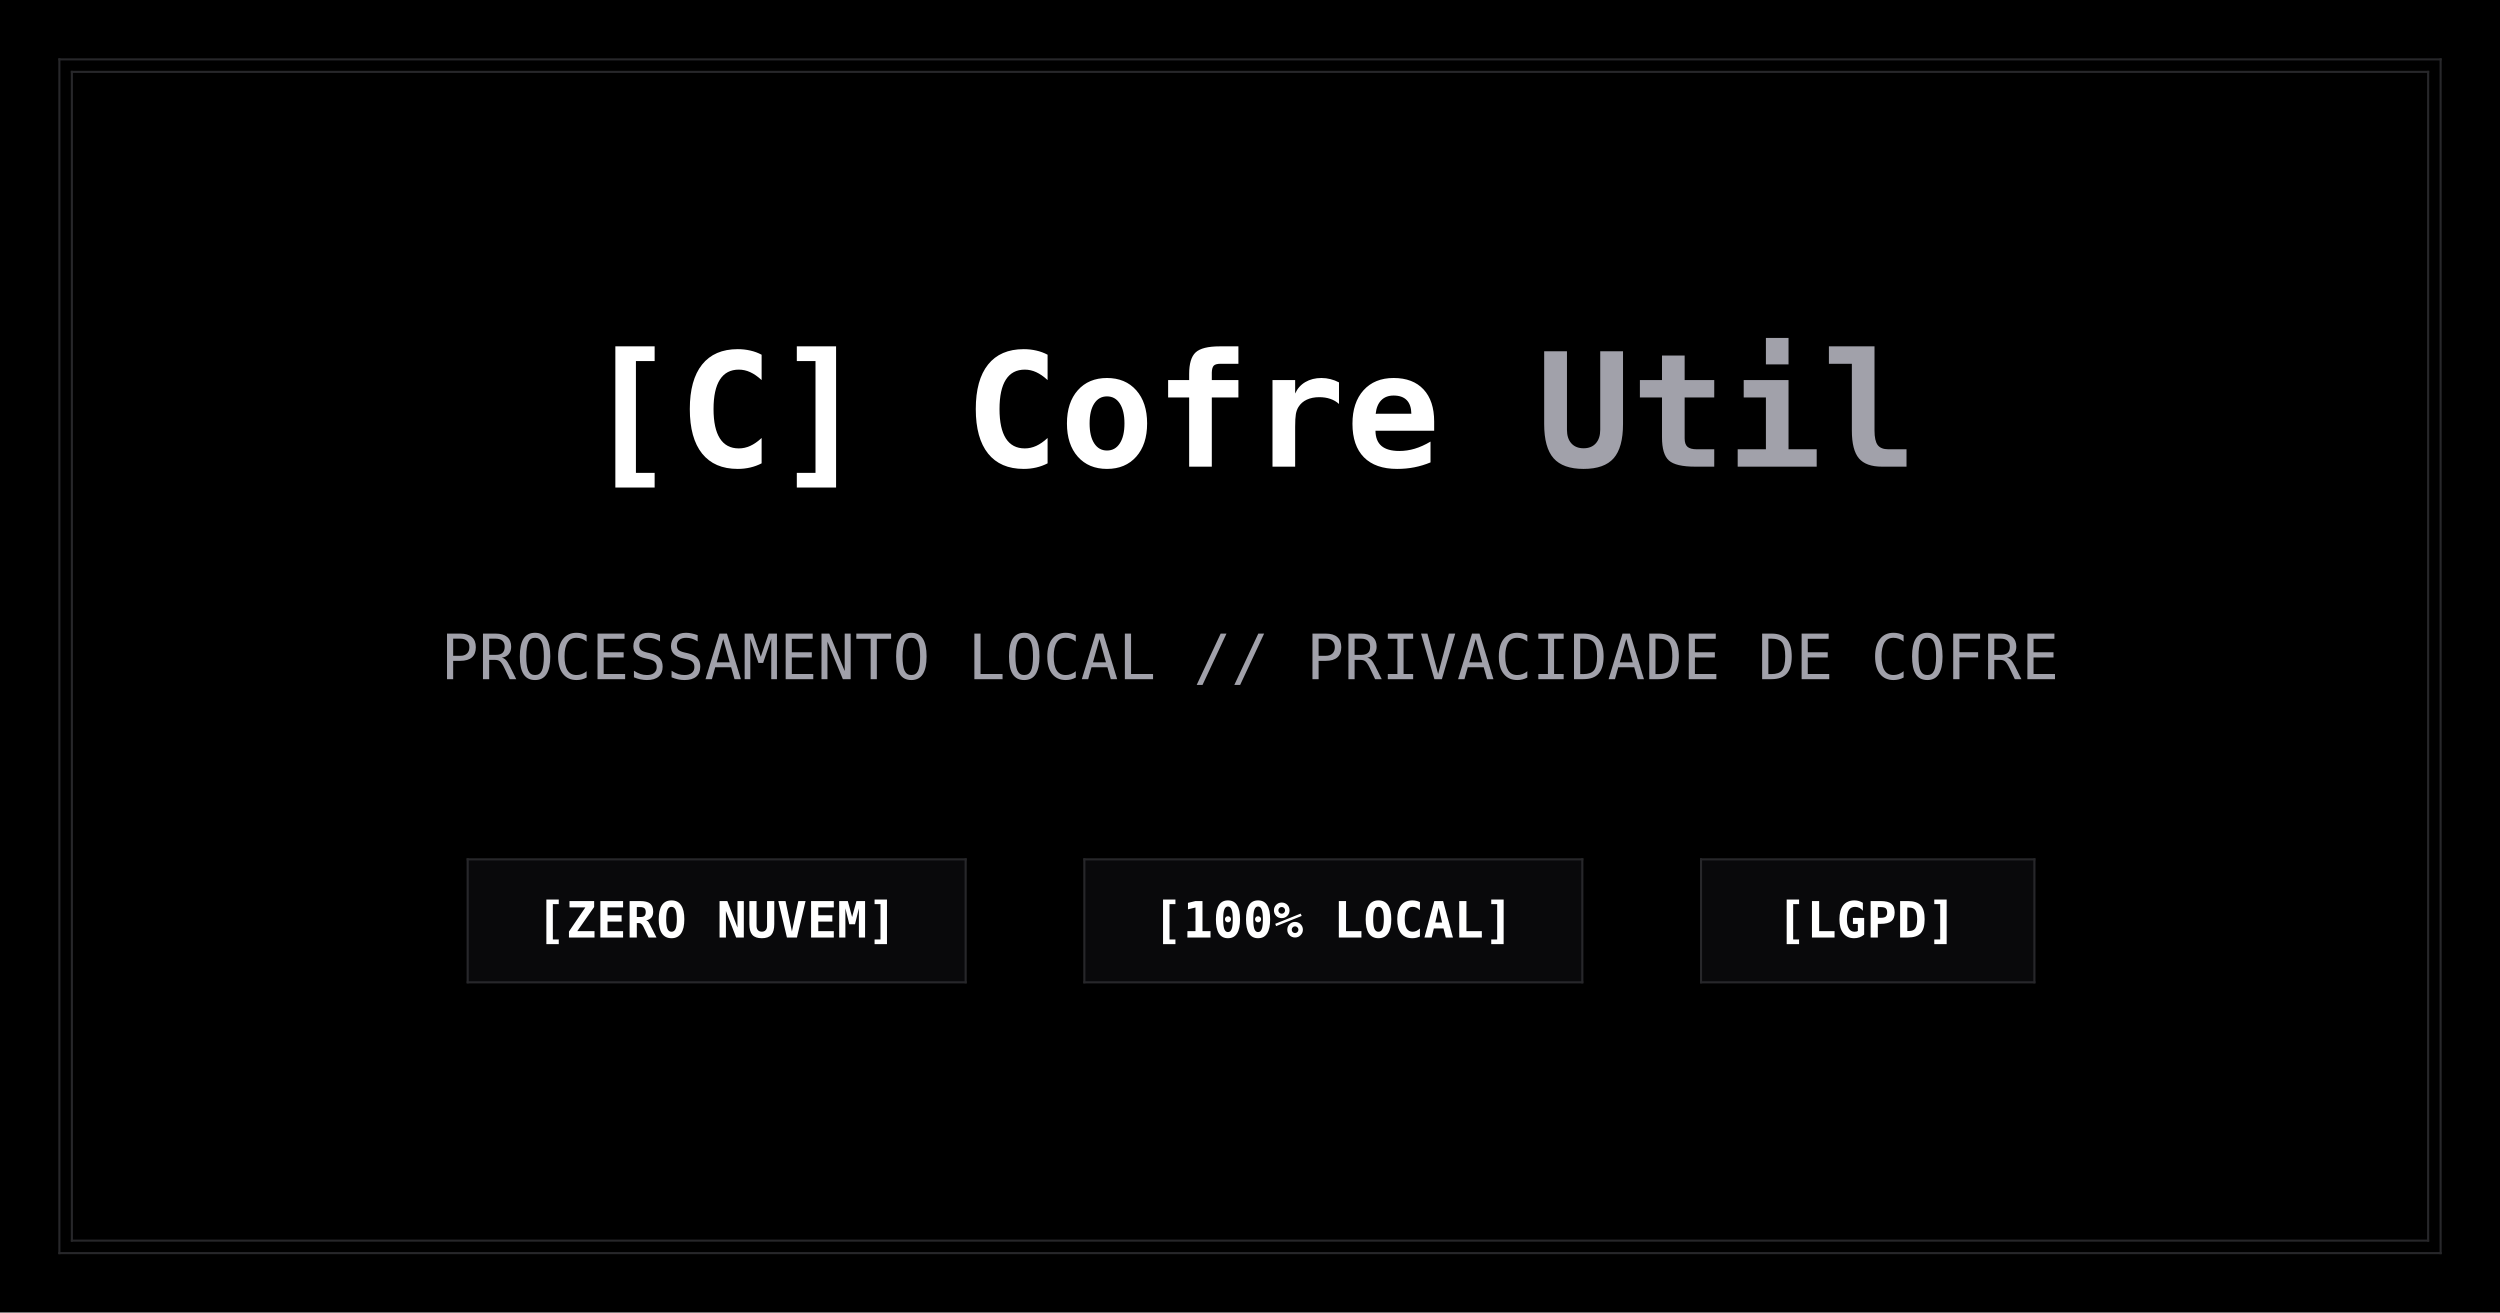
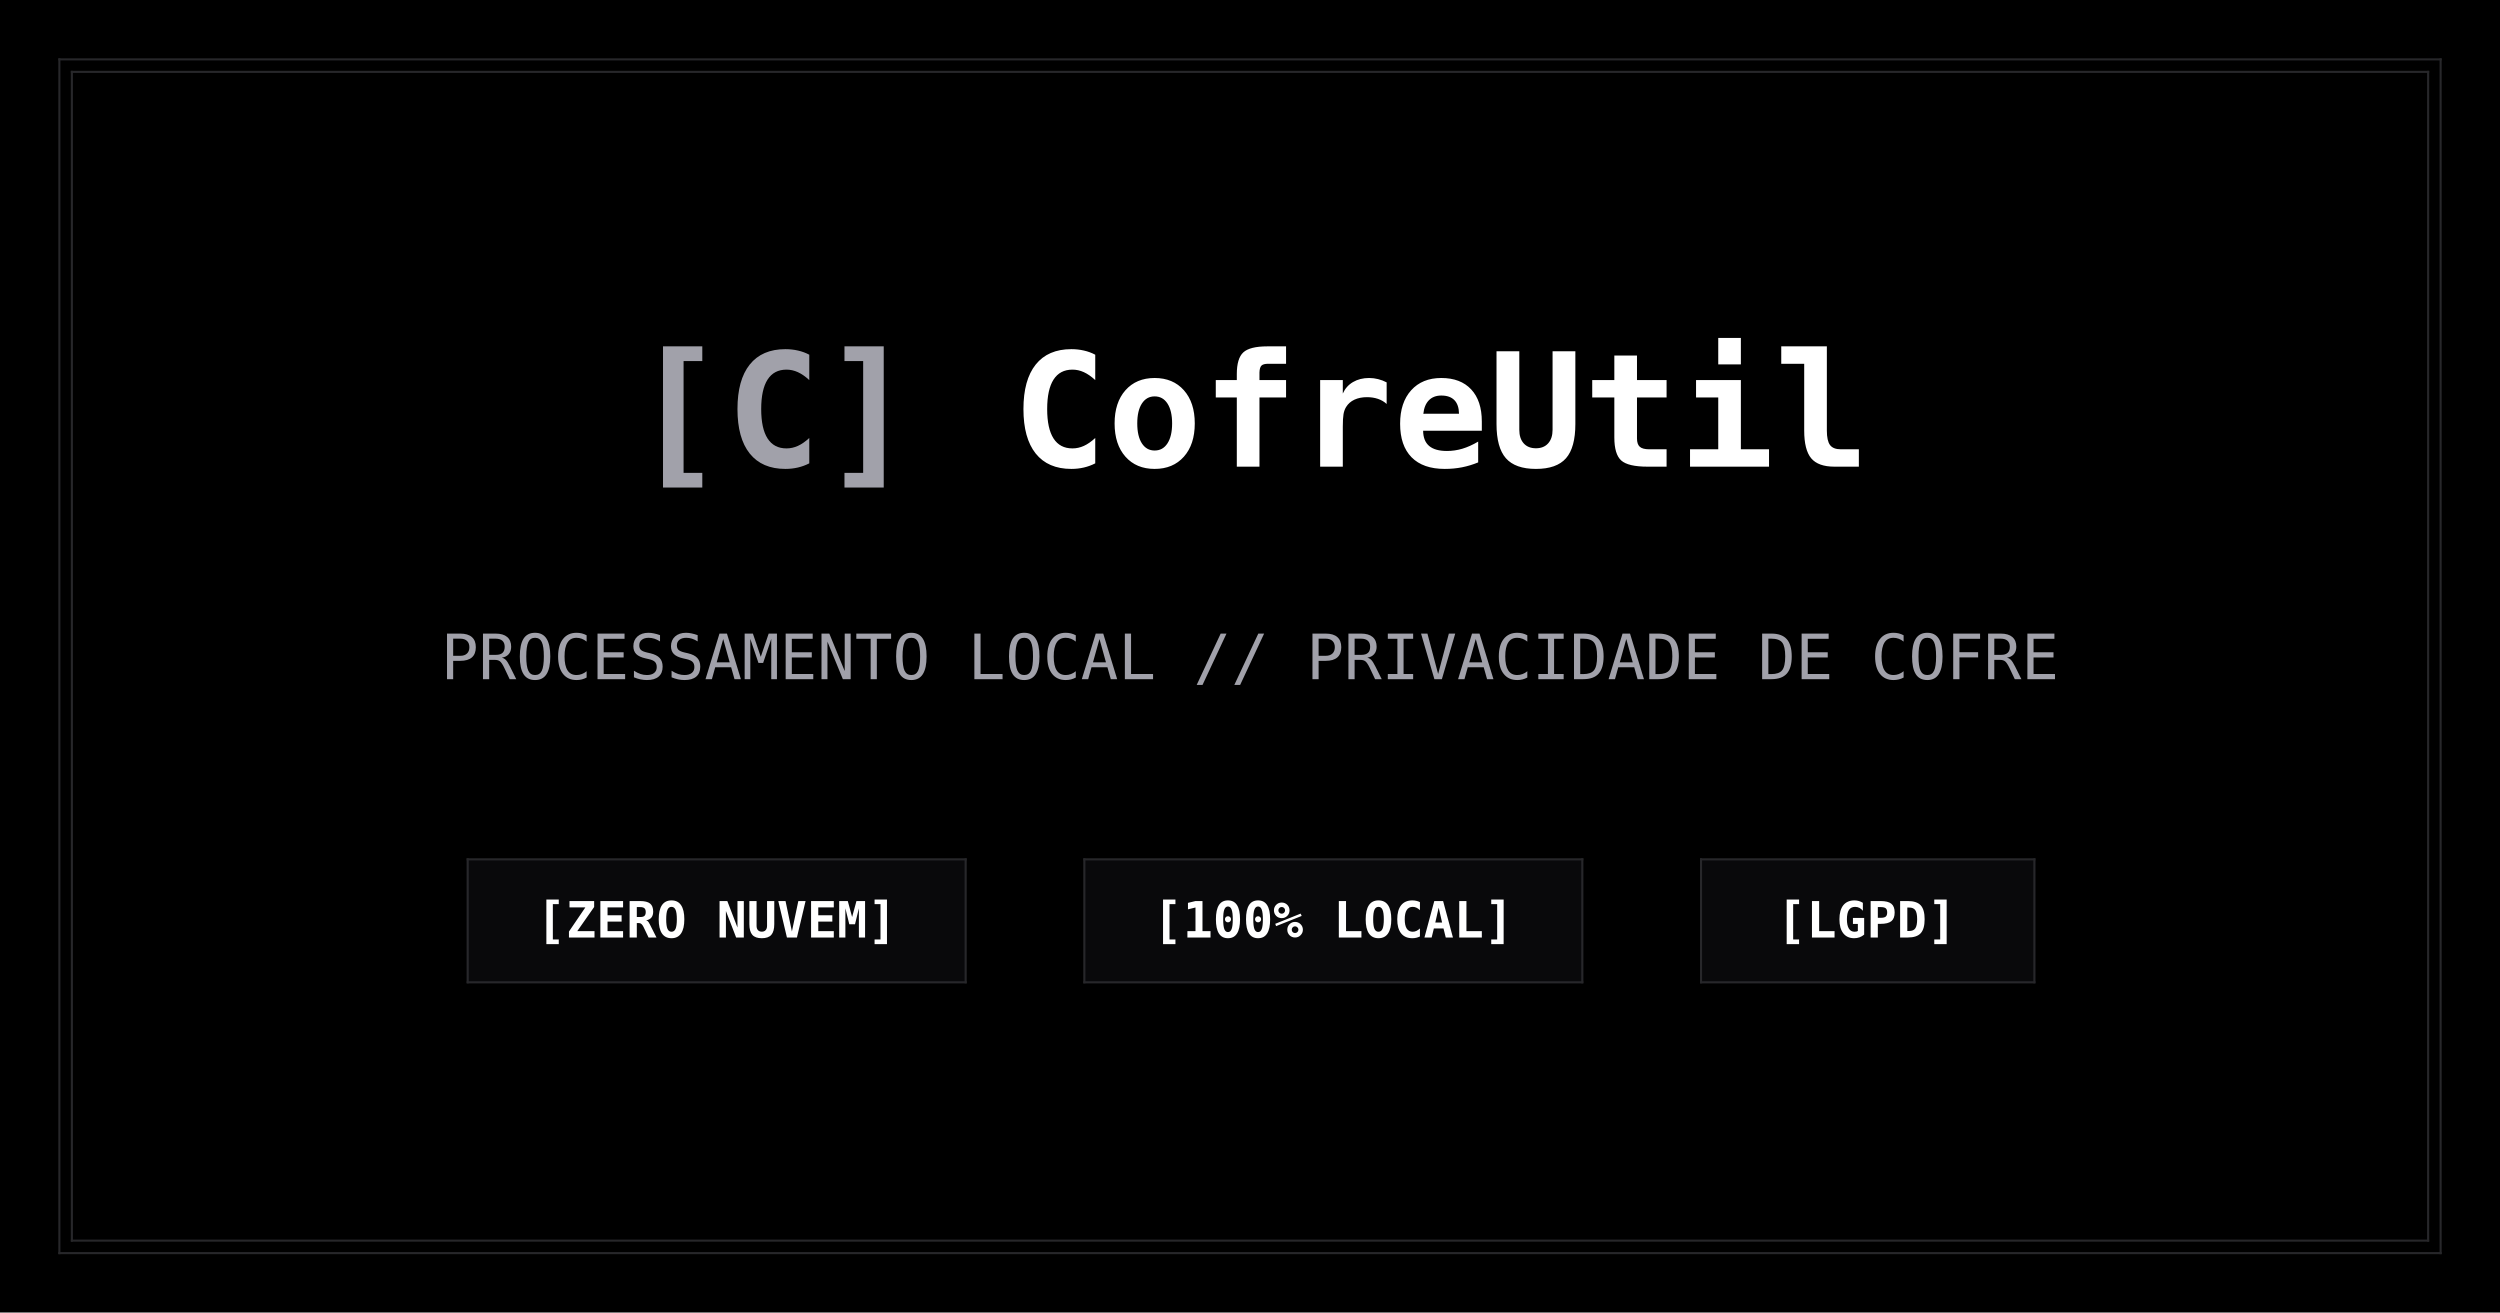
<svg xmlns="http://www.w3.org/2000/svg" width="1200" height="630" viewBox="0 0 1200 630">
  <rect width="1200" height="630" fill="#000000" />
  <rect x="28" y="28" width="1144" height="1" fill="#27272A" />
  <rect x="28" y="601" width="1144" height="1" fill="#27272A" />
  <rect x="28" y="28" width="1" height="574" fill="#27272A" />
  <rect x="1171" y="28" width="1" height="574" fill="#27272A" />
  <rect x="34" y="34" width="1132" height="1" fill="#27272A" />
  <rect x="34" y="595" width="1132" height="1" fill="#27272A" />
  <rect x="34" y="34" width="1" height="562" fill="#27272A" />
  <rect x="1165" y="34" width="1" height="562" fill="#27272A" />
  <text x="600" y="224" font-family="'JetBrains Mono','Consolas','DejaVu Sans Mono',monospace" font-size="76" font-weight="700" text-anchor="middle">
-     <tspan fill="#FFFFFF">[C] </tspan>
-     <tspan fill="#FFFFFF">Cofre</tspan>
-     <tspan fill="#A1A1AA">Util</tspan>
+     <tspan fill="#A1A1AA">[C] </tspan>
+     <tspan fill="#FFFFFF">CofreUtil</tspan>
  </text>
  <text x="600" y="326" font-family="'JetBrains Mono','Consolas','DejaVu Sans Mono',monospace" font-size="30" font-weight="400" fill="#A1A1AA" text-anchor="middle">PROCESSAMENTO LOCAL // PRIVACIDADE DE COFRE</text>
  <rect x="224" y="412" width="240" height="60" fill="#09090B" />
  <rect x="224" y="412" width="240" height="1" fill="#27272A" />
  <rect x="224" y="471" width="240" height="1" fill="#27272A" />
  <rect x="224" y="412" width="1" height="60" fill="#27272A" />
  <rect x="463" y="412" width="1" height="60" fill="#27272A" />
  <rect x="520" y="412" width="240" height="60" fill="#09090B" />
  <rect x="520" y="412" width="240" height="1" fill="#27272A" />
  <rect x="520" y="471" width="240" height="1" fill="#27272A" />
  <rect x="520" y="412" width="1" height="60" fill="#27272A" />
  <rect x="759" y="412" width="1" height="60" fill="#27272A" />
  <rect x="816" y="412" width="161" height="60" fill="#09090B" />
  <rect x="816" y="412" width="161" height="1" fill="#27272A" />
  <rect x="816" y="471" width="161" height="1" fill="#27272A" />
  <rect x="816" y="412" width="1" height="60" fill="#27272A" />
  <rect x="976" y="412" width="1" height="60" fill="#27272A" />
  <g font-family="'JetBrains Mono','Consolas','DejaVu Sans Mono',monospace" font-size="24" font-weight="700" fill="#FFFFFF" text-anchor="middle">
    <text x="344" y="450">[ZERO NUVEM]</text>
    <text x="640" y="450">[100% LOCAL]</text>
    <text x="896" y="450">[LGPD]</text>
  </g>
</svg>
